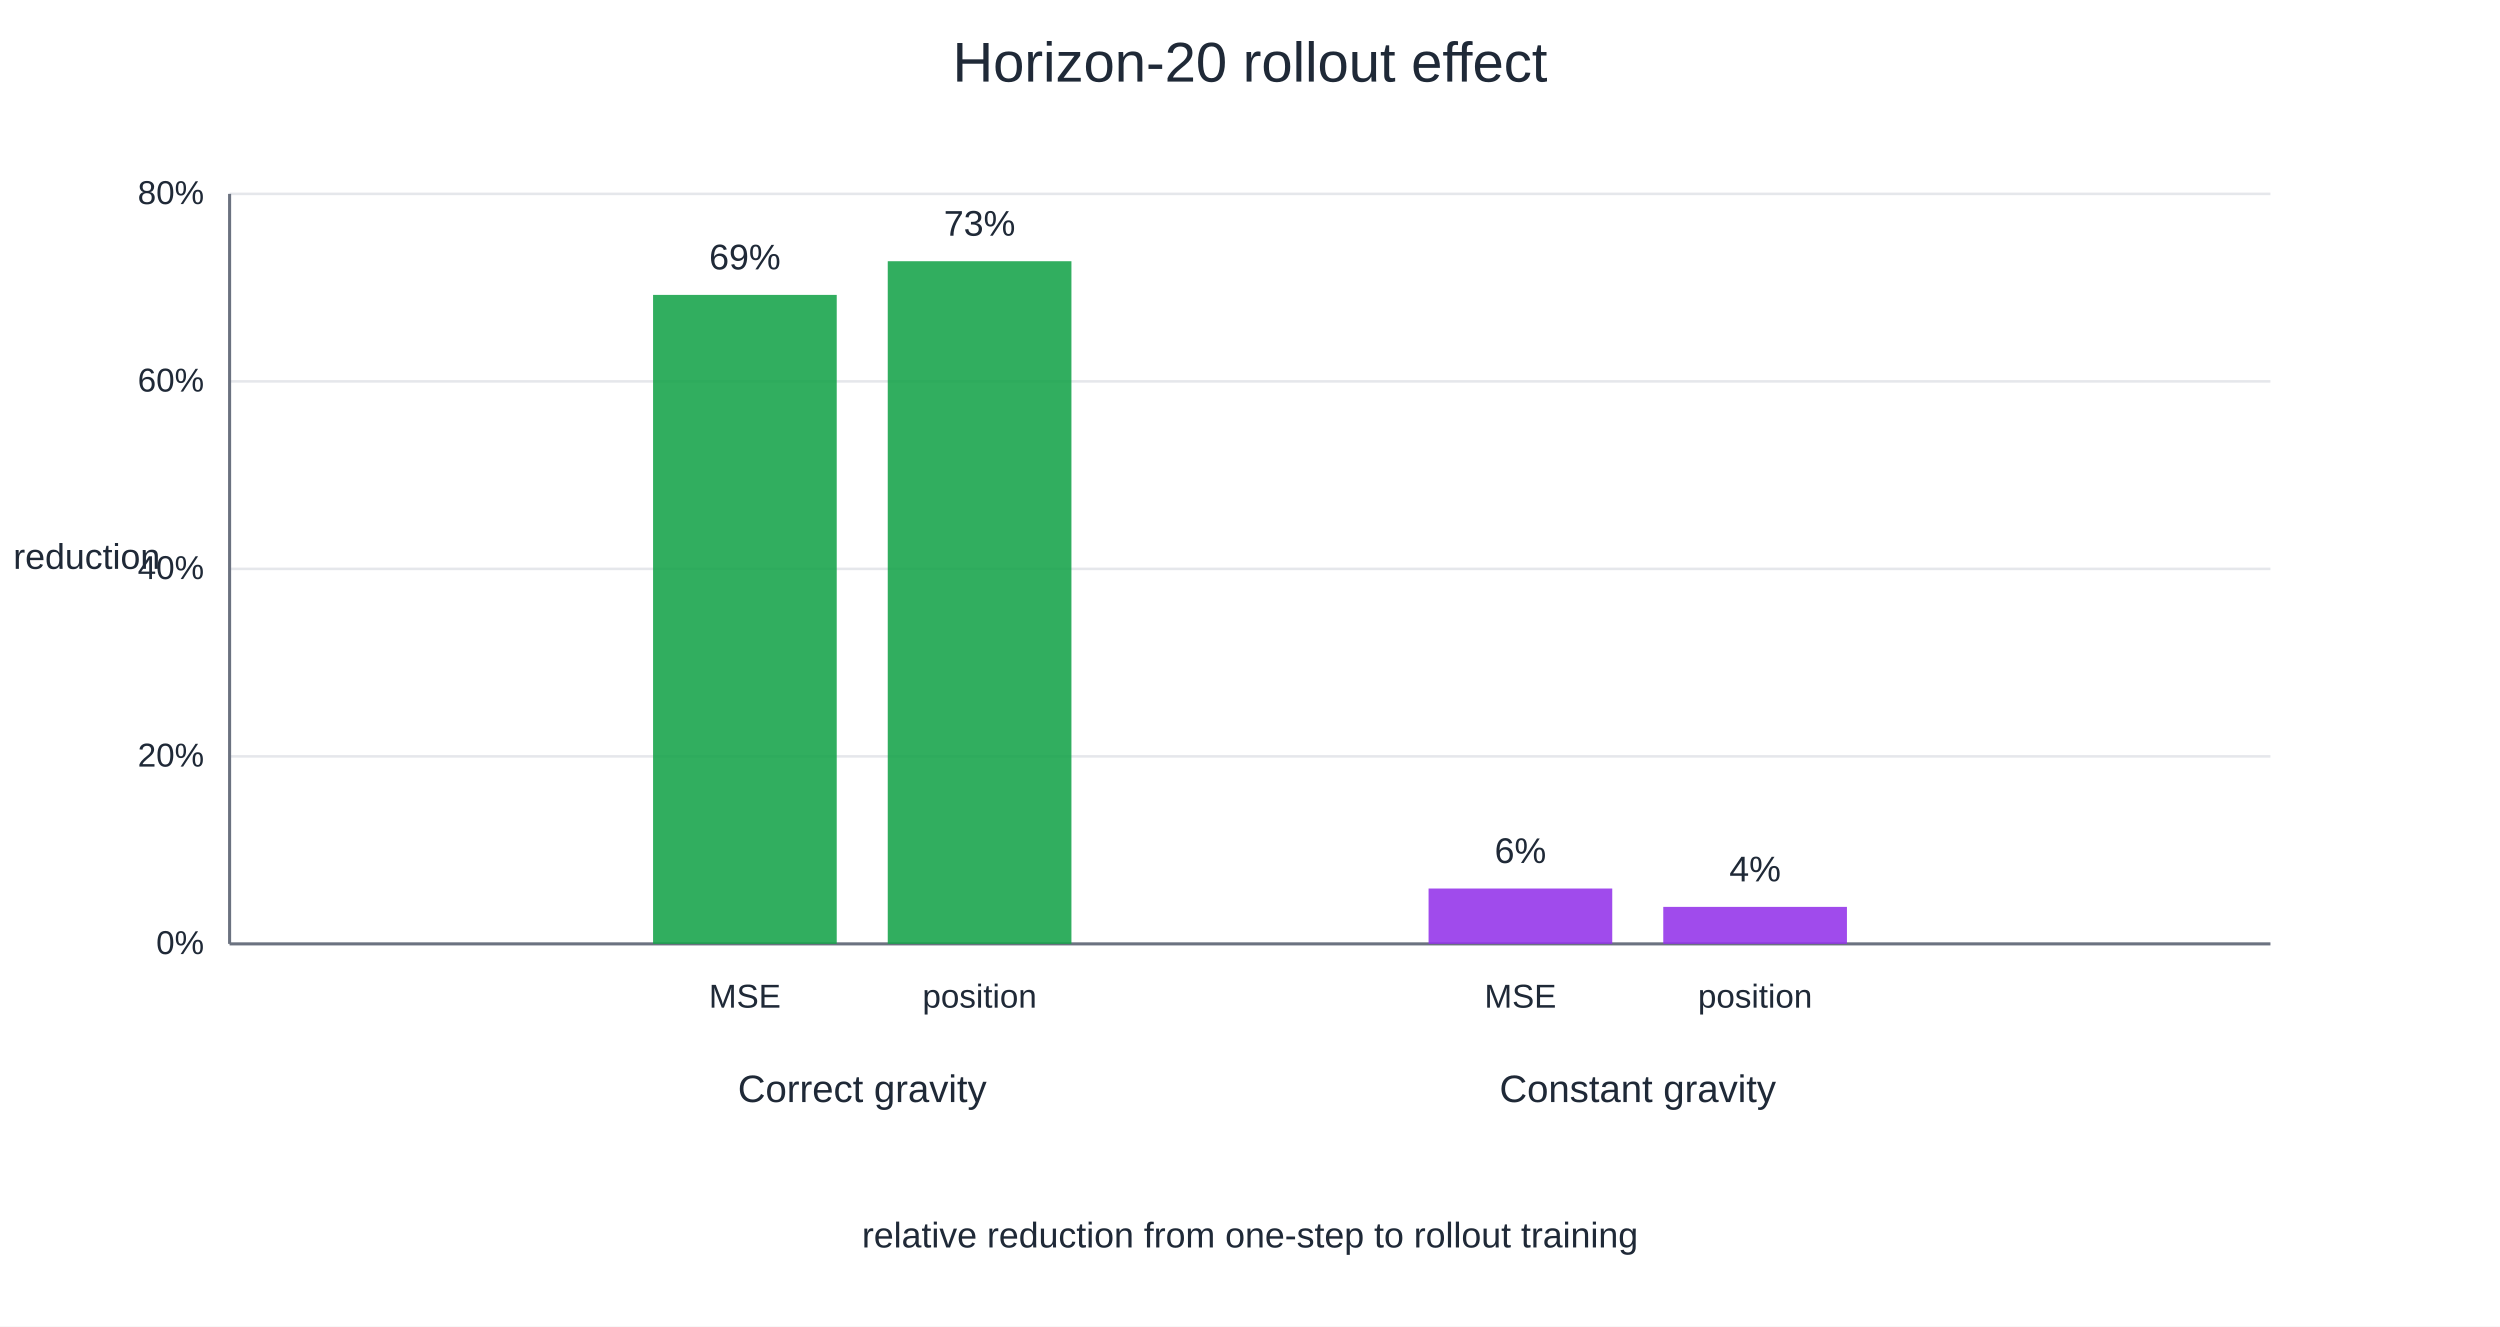
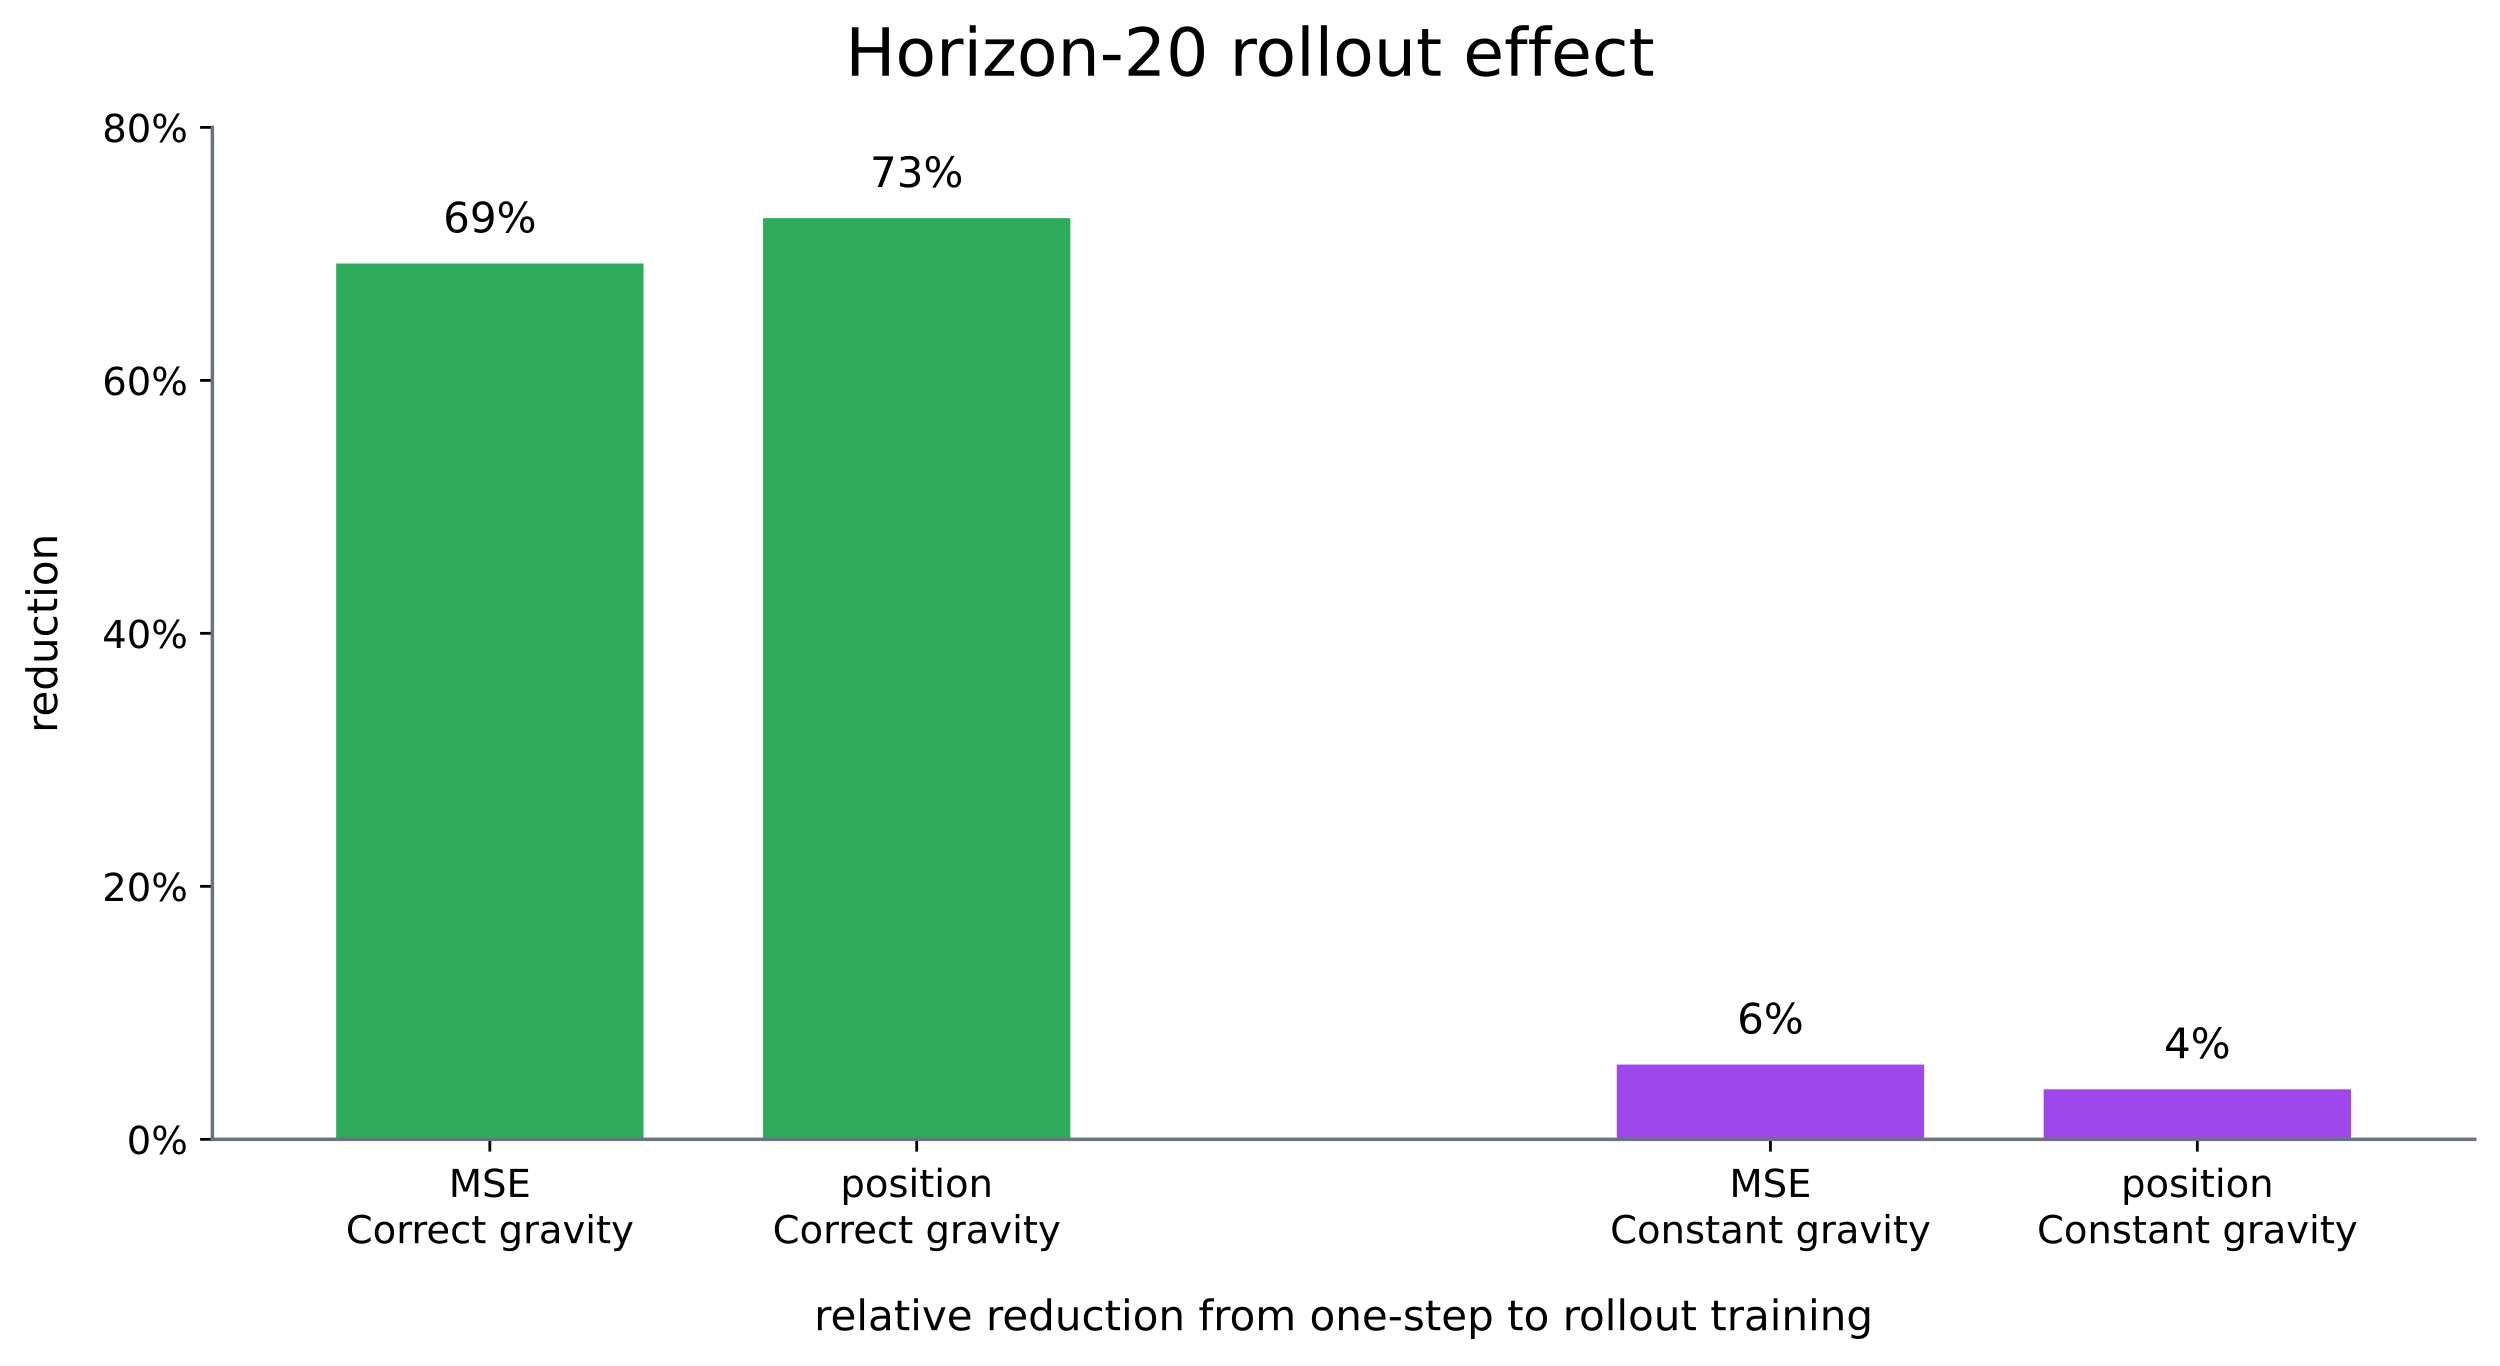
- <svg xmlns="http://www.w3.org/2000/svg" width="980" height="520" viewBox="0 0 980 520" role="img" aria-labelledby="title desc">
-   <rect width="100%" height="100%" fill="#ffffff" />
-   <text x="490.0" y="32.0" font-family="Arial, sans-serif" font-size="22px" font-weight="500" text-anchor="middle" fill="#1f2937">Horizon-20 rollout effect</text>
-   <line x1="90.0" y1="370.0" x2="890.0" y2="370.0" stroke="#e5e7eb" stroke-width="1.0" />
-   <text x="80.0" y="374.0" font-family="Arial, sans-serif" font-size="13px" font-weight="400" text-anchor="end" fill="#1f2937">0%</text>
-   <line x1="90.0" y1="296.5" x2="890.0" y2="296.5" stroke="#e5e7eb" stroke-width="1.0" />
-   <text x="80.0" y="300.5" font-family="Arial, sans-serif" font-size="13px" font-weight="400" text-anchor="end" fill="#1f2937">20%</text>
-   <line x1="90.0" y1="223.0" x2="890.0" y2="223.0" stroke="#e5e7eb" stroke-width="1.0" />
-   <text x="80.0" y="227.0" font-family="Arial, sans-serif" font-size="13px" font-weight="400" text-anchor="end" fill="#1f2937">40%</text>
-   <line x1="90.0" y1="149.5" x2="890.0" y2="149.5" stroke="#e5e7eb" stroke-width="1.0" />
-   <text x="80.0" y="153.5" font-family="Arial, sans-serif" font-size="13px" font-weight="400" text-anchor="end" fill="#1f2937">60%</text>
-   <line x1="90.0" y1="76.0" x2="890.0" y2="76.0" stroke="#e5e7eb" stroke-width="1.0" />
-   <text x="80.0" y="80.0" font-family="Arial, sans-serif" font-size="13px" font-weight="400" text-anchor="end" fill="#1f2937">80%</text>
-   <line x1="90.0" y1="76.0" x2="90.0" y2="370.0" stroke="#6b7280" stroke-width="1.2" />
-   <line x1="90.0" y1="370.0" x2="890.0" y2="370.0" stroke="#6b7280" stroke-width="1.2" />
-   <rect x="256.0" y="115.6" width="72" height="254.4" fill="#16a34a" opacity="0.88" />
-   <text x="292.0" y="105.6" font-family="Arial, sans-serif" font-size="14px" font-weight="500" text-anchor="middle" fill="#1f2937">69%</text>
-   <text x="292.0" y="395.0" font-family="Arial, sans-serif" font-size="13px" font-weight="400" text-anchor="middle" fill="#1f2937">MSE</text>
-   <rect x="348.0" y="102.4" width="72" height="267.6" fill="#16a34a" opacity="0.88" />
-   <text x="384.0" y="92.4" font-family="Arial, sans-serif" font-size="14px" font-weight="500" text-anchor="middle" fill="#1f2937">73%</text>
-   <text x="384.0" y="395.0" font-family="Arial, sans-serif" font-size="13px" font-weight="400" text-anchor="middle" fill="#1f2937">position</text>
-   <text x="338.0" y="432.0" font-family="Arial, sans-serif" font-size="15px" font-weight="500" text-anchor="middle" fill="#1f2937">Correct gravity</text>
-   <rect x="560.0" y="348.3" width="72" height="21.7" fill="#9333ea" opacity="0.88" />
-   <text x="596.0" y="338.3" font-family="Arial, sans-serif" font-size="14px" font-weight="500" text-anchor="middle" fill="#1f2937">6%</text>
-   <text x="596.0" y="395.0" font-family="Arial, sans-serif" font-size="13px" font-weight="400" text-anchor="middle" fill="#1f2937">MSE</text>
-   <rect x="652.0" y="355.5" width="72" height="14.5" fill="#9333ea" opacity="0.88" />
-   <text x="688.0" y="345.5" font-family="Arial, sans-serif" font-size="14px" font-weight="500" text-anchor="middle" fill="#1f2937">4%</text>
-   <text x="688.0" y="395.0" font-family="Arial, sans-serif" font-size="13px" font-weight="400" text-anchor="middle" fill="#1f2937">position</text>
-   <text x="642.0" y="432.0" font-family="Arial, sans-serif" font-size="15px" font-weight="500" text-anchor="middle" fill="#1f2937">Constant gravity</text>
-   <text x="490.0" y="489.0" font-family="Arial, sans-serif" font-size="14px" font-weight="400" text-anchor="middle" fill="#1f2937">relative reduction from one-step to rollout training</text>
-   <text x="34.0" y="223.0" font-family="Arial, sans-serif" font-size="14px" font-weight="400" text-anchor="middle" fill="#1f2937">reduction</text>
+ <svg xmlns="http://www.w3.org/2000/svg" xmlns:xlink="http://www.w3.org/1999/xlink" width="714pt" height="390pt" viewBox="0 0 714 390" version="1.1">
+   <defs>
+     <style type="text/css">*{stroke-linejoin: round; stroke-linecap: butt}</style>
+   </defs>
+   <g id="figure_1">
+     <g id="patch_1">
+       <path d="M 0 390 L 714 390 L 714 0 L 0 0 z " style="fill: #ffffff" />
+     </g>
+     <g id="axes_1">
+       <g id="patch_2">
+         <path d="M 60.65 325.393 L 706.8 325.393 L 706.8 36.381 L 60.65 36.381 z " style="fill: #ffffff" />
+       </g>
+       <g id="matplotlib.axis_1">
+         <g id="xtick_1">
+           <g id="line2d_1">
+             <defs>
+               <path id="m16925d37cf" d="M 0 0 L 0 3.5 " style="stroke: #000000; stroke-width: 0.8" />
+             </defs>
+             <g>
+               <use xlink:href="#m16925d37cf" x="139.895" y="325.393" style="stroke: #000000; stroke-width: 0.8" />
+             </g>
+           </g>
+           <g id="text_1">
+             <text style="font-size: 11px; font-family: 'DejaVu Sans'" transform="translate(128.1825 341.8511)">MSE</text>
+             <text style="font-size: 11px; font-family: 'DejaVu Sans'" transform="translate(98.75403 355.0541)">Correct gravity</text>
+           </g>
+         </g>
+         <g id="xtick_2">
+           <g id="line2d_2">
+             <g>
+               <use xlink:href="#m16925d37cf" x="261.81" y="325.393" style="stroke: #000000; stroke-width: 0.8" />
+             </g>
+           </g>
+           <g id="text_2">
+             <text style="font-size: 11px; font-family: 'DejaVu Sans'" transform="translate(240.0247 341.8519)">position</text>
+             <text style="font-size: 11px; font-family: 'DejaVu Sans'" transform="translate(220.669 355.0549)">Correct gravity</text>
+           </g>
+         </g>
+         <g id="xtick_3">
+           <g id="line2d_3">
+             <g>
+               <use xlink:href="#m16925d37cf" x="505.64" y="325.393" style="stroke: #000000; stroke-width: 0.8" />
+             </g>
+           </g>
+           <g id="text_3">
+             <text style="font-size: 11px; font-family: 'DejaVu Sans'" transform="translate(493.9274 341.8511)">MSE</text>
+             <text style="font-size: 11px; font-family: 'DejaVu Sans'" transform="translate(459.8489 355.0541)">Constant gravity</text>
+           </g>
+         </g>
+         <g id="xtick_4">
+           <g id="line2d_4">
+             <g>
+               <use xlink:href="#m16925d37cf" x="627.555" y="325.393" style="stroke: #000000; stroke-width: 0.8" />
+             </g>
+           </g>
+           <g id="text_4">
+             <text style="font-size: 11px; font-family: 'DejaVu Sans'" transform="translate(605.7696 341.8519)">position</text>
+             <text style="font-size: 11px; font-family: 'DejaVu Sans'" transform="translate(581.7638 355.0549)">Constant gravity</text>
+           </g>
+         </g>
+         <g id="text_5">
+           <text style="font-size: 12px; font-family: 'DejaVu Sans'; text-anchor: middle" x="383.725" y="379.917" transform="rotate(-0 383.7248 379.9167)">relative reduction from one-step to rollout training</text>
+         </g>
+       </g>
+       <g id="matplotlib.axis_2">
+         <g id="ytick_1">
+           <g id="line2d_5">
+             <defs>
+               <path id="mf47974f194" d="M 0 0 L -3.5 0 " style="stroke: #000000; stroke-width: 0.8" />
+             </defs>
+             <g>
+               <use xlink:href="#mf47974f194" x="60.65" y="325.393" style="stroke: #000000; stroke-width: 0.8" />
+             </g>
+           </g>
+           <g id="text_6">
+             <text style="font-size: 11px; font-family: 'DejaVu Sans'; text-anchor: end" x="53.65" y="329.571" transform="rotate(-0 53.65016 329.5713)">0%</text>
+           </g>
+         </g>
+         <g id="ytick_2">
+           <g id="line2d_6">
+             <g>
+               <use xlink:href="#mf47974f194" x="60.65" y="253.14" style="stroke: #000000; stroke-width: 0.8" />
+             </g>
+           </g>
+           <g id="text_7">
+             <text style="font-size: 11px; font-family: 'DejaVu Sans'; text-anchor: end" x="53.65" y="257.318" transform="rotate(-0 53.65016 257.3183)">20%</text>
+           </g>
+         </g>
+         <g id="ytick_3">
+           <g id="line2d_7">
+             <g>
+               <use xlink:href="#mf47974f194" x="60.65" y="180.887" style="stroke: #000000; stroke-width: 0.8" />
+             </g>
+           </g>
+           <g id="text_8">
+             <text style="font-size: 11px; font-family: 'DejaVu Sans'; text-anchor: end" x="53.65" y="185.065" transform="rotate(-0 53.65016 185.0653)">40%</text>
+           </g>
+         </g>
+         <g id="ytick_4">
+           <g id="line2d_8">
+             <g>
+               <use xlink:href="#mf47974f194" x="60.65" y="108.634" style="stroke: #000000; stroke-width: 0.8" />
+             </g>
+           </g>
+           <g id="text_9">
+             <text style="font-size: 11px; font-family: 'DejaVu Sans'; text-anchor: end" x="53.65" y="112.812" transform="rotate(-0 53.65016 112.8124)">60%</text>
+           </g>
+         </g>
+         <g id="ytick_5">
+           <g id="line2d_9">
+             <g>
+               <use xlink:href="#mf47974f194" x="60.65" y="36.381" style="stroke: #000000; stroke-width: 0.8" />
+             </g>
+           </g>
+           <g id="text_10">
+             <text style="font-size: 11px; font-family: 'DejaVu Sans'; text-anchor: end" x="53.65" y="40.559" transform="rotate(-0 53.65016 40.55939)">80%</text>
+           </g>
+         </g>
+         <g id="text_11">
+           <text style="font-size: 12px; font-family: 'DejaVu Sans'; text-anchor: middle" x="16.318" y="180.887" transform="rotate(-90 16.31812 180.8866)">reduction</text>
+         </g>
+       </g>
+       <g id="patch_3">
+         <path d="M 96.005 325.393 L 183.784 325.393 L 183.784 75.26 L 96.005 75.26 z " clip-path="url(#p7176c2d05d)" style="fill: #16a34a; opacity: 0.9" />
+       </g>
+       <g id="patch_4">
+         <path d="M 217.92 325.393 L 305.699 325.393 L 305.699 62.306 L 217.92 62.306 z " clip-path="url(#p7176c2d05d)" style="fill: #16a34a; opacity: 0.9" />
+       </g>
+       <g id="patch_5">
+         <path d="M 461.75 325.393 L 549.529 325.393 L 549.529 304.048 L 461.75 304.048 z " clip-path="url(#p7176c2d05d)" style="fill: #9333ea; opacity: 0.9" />
+       </g>
+       <g id="patch_6">
+         <path d="M 583.665 325.393 L 671.444 325.393 L 671.444 311.105 L 583.665 311.105 z " clip-path="url(#p7176c2d05d)" style="fill: #9333ea; opacity: 0.9" />
+       </g>
+       <g id="patch_7">
+         <path d="M 60.65 325.393 L 60.65 36.381 " style="fill: none; stroke: #6b7280; stroke-linejoin: miter; stroke-linecap: square" />
+       </g>
+       <g id="patch_8">
+         <path d="M 60.65 325.393 L 706.8 325.393 " style="fill: none; stroke: #6b7280; stroke-linejoin: miter; stroke-linecap: square" />
+       </g>
+       <g id="text_12">
+         <text style="font-size: 12px; font-family: 'DejaVu Sans'; text-anchor: middle" x="139.895" y="66.377" transform="rotate(-0 139.8949 66.37748)">69%</text>
+       </g>
+       <g id="text_13">
+         <text style="font-size: 12px; font-family: 'DejaVu Sans'; text-anchor: middle" x="261.81" y="53.423" transform="rotate(-0 261.8099 53.42331)">73%</text>
+       </g>
+       <g id="text_14">
+         <text style="font-size: 12px; font-family: 'DejaVu Sans'; text-anchor: middle" x="505.64" y="295.165" transform="rotate(-0 505.6398 295.1647)">6%</text>
+       </g>
+       <g id="text_15">
+         <text style="font-size: 12px; font-family: 'DejaVu Sans'; text-anchor: middle" x="627.555" y="302.222" transform="rotate(-0 627.5548 302.2224)">4%</text>
+       </g>
+     </g>
+     <g id="text_16">
+       <text style="font-size: 19px; font-family: 'DejaVu Sans'; text-anchor: middle" x="357" y="21.637" transform="rotate(-0 356.9998 21.63703)">Horizon-20 rollout effect</text>
+     </g>
+   </g>
+   <defs>
+     <clipPath id="p7176c2d05d">
+       <rect x="60.65" y="36.381" width="646.149" height="289.012" />
+     </clipPath>
+   </defs>
</svg>
